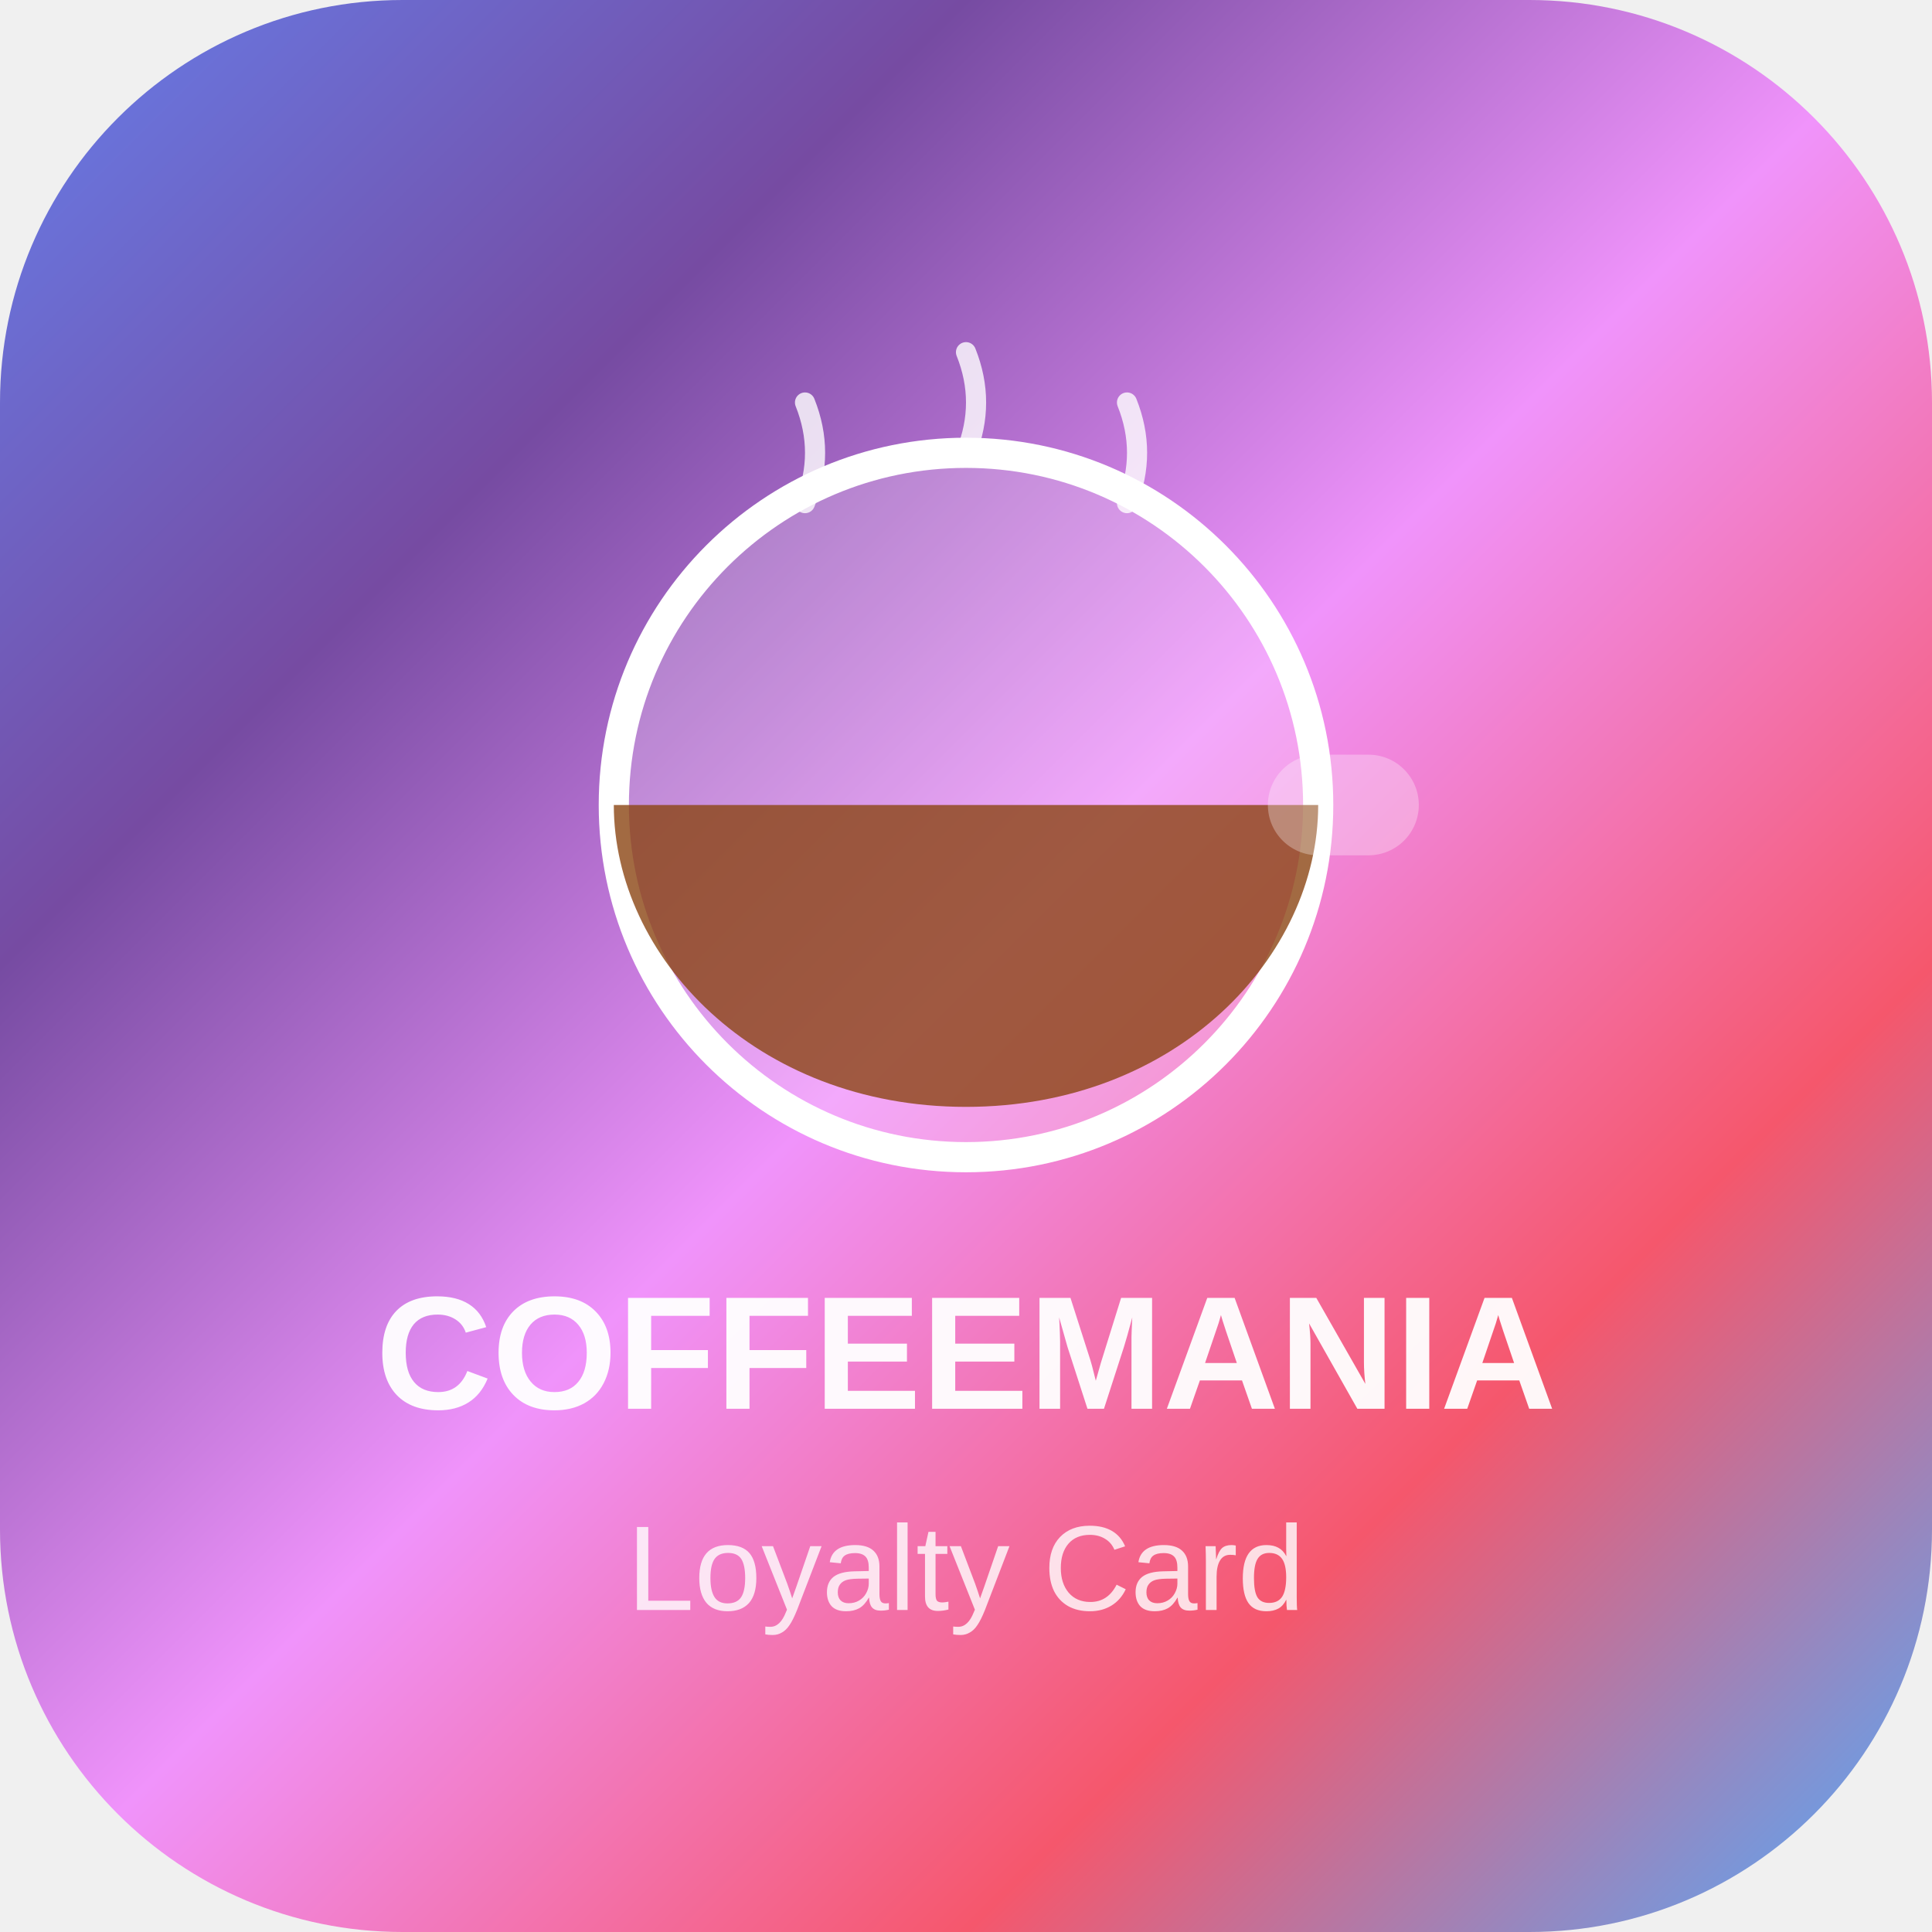
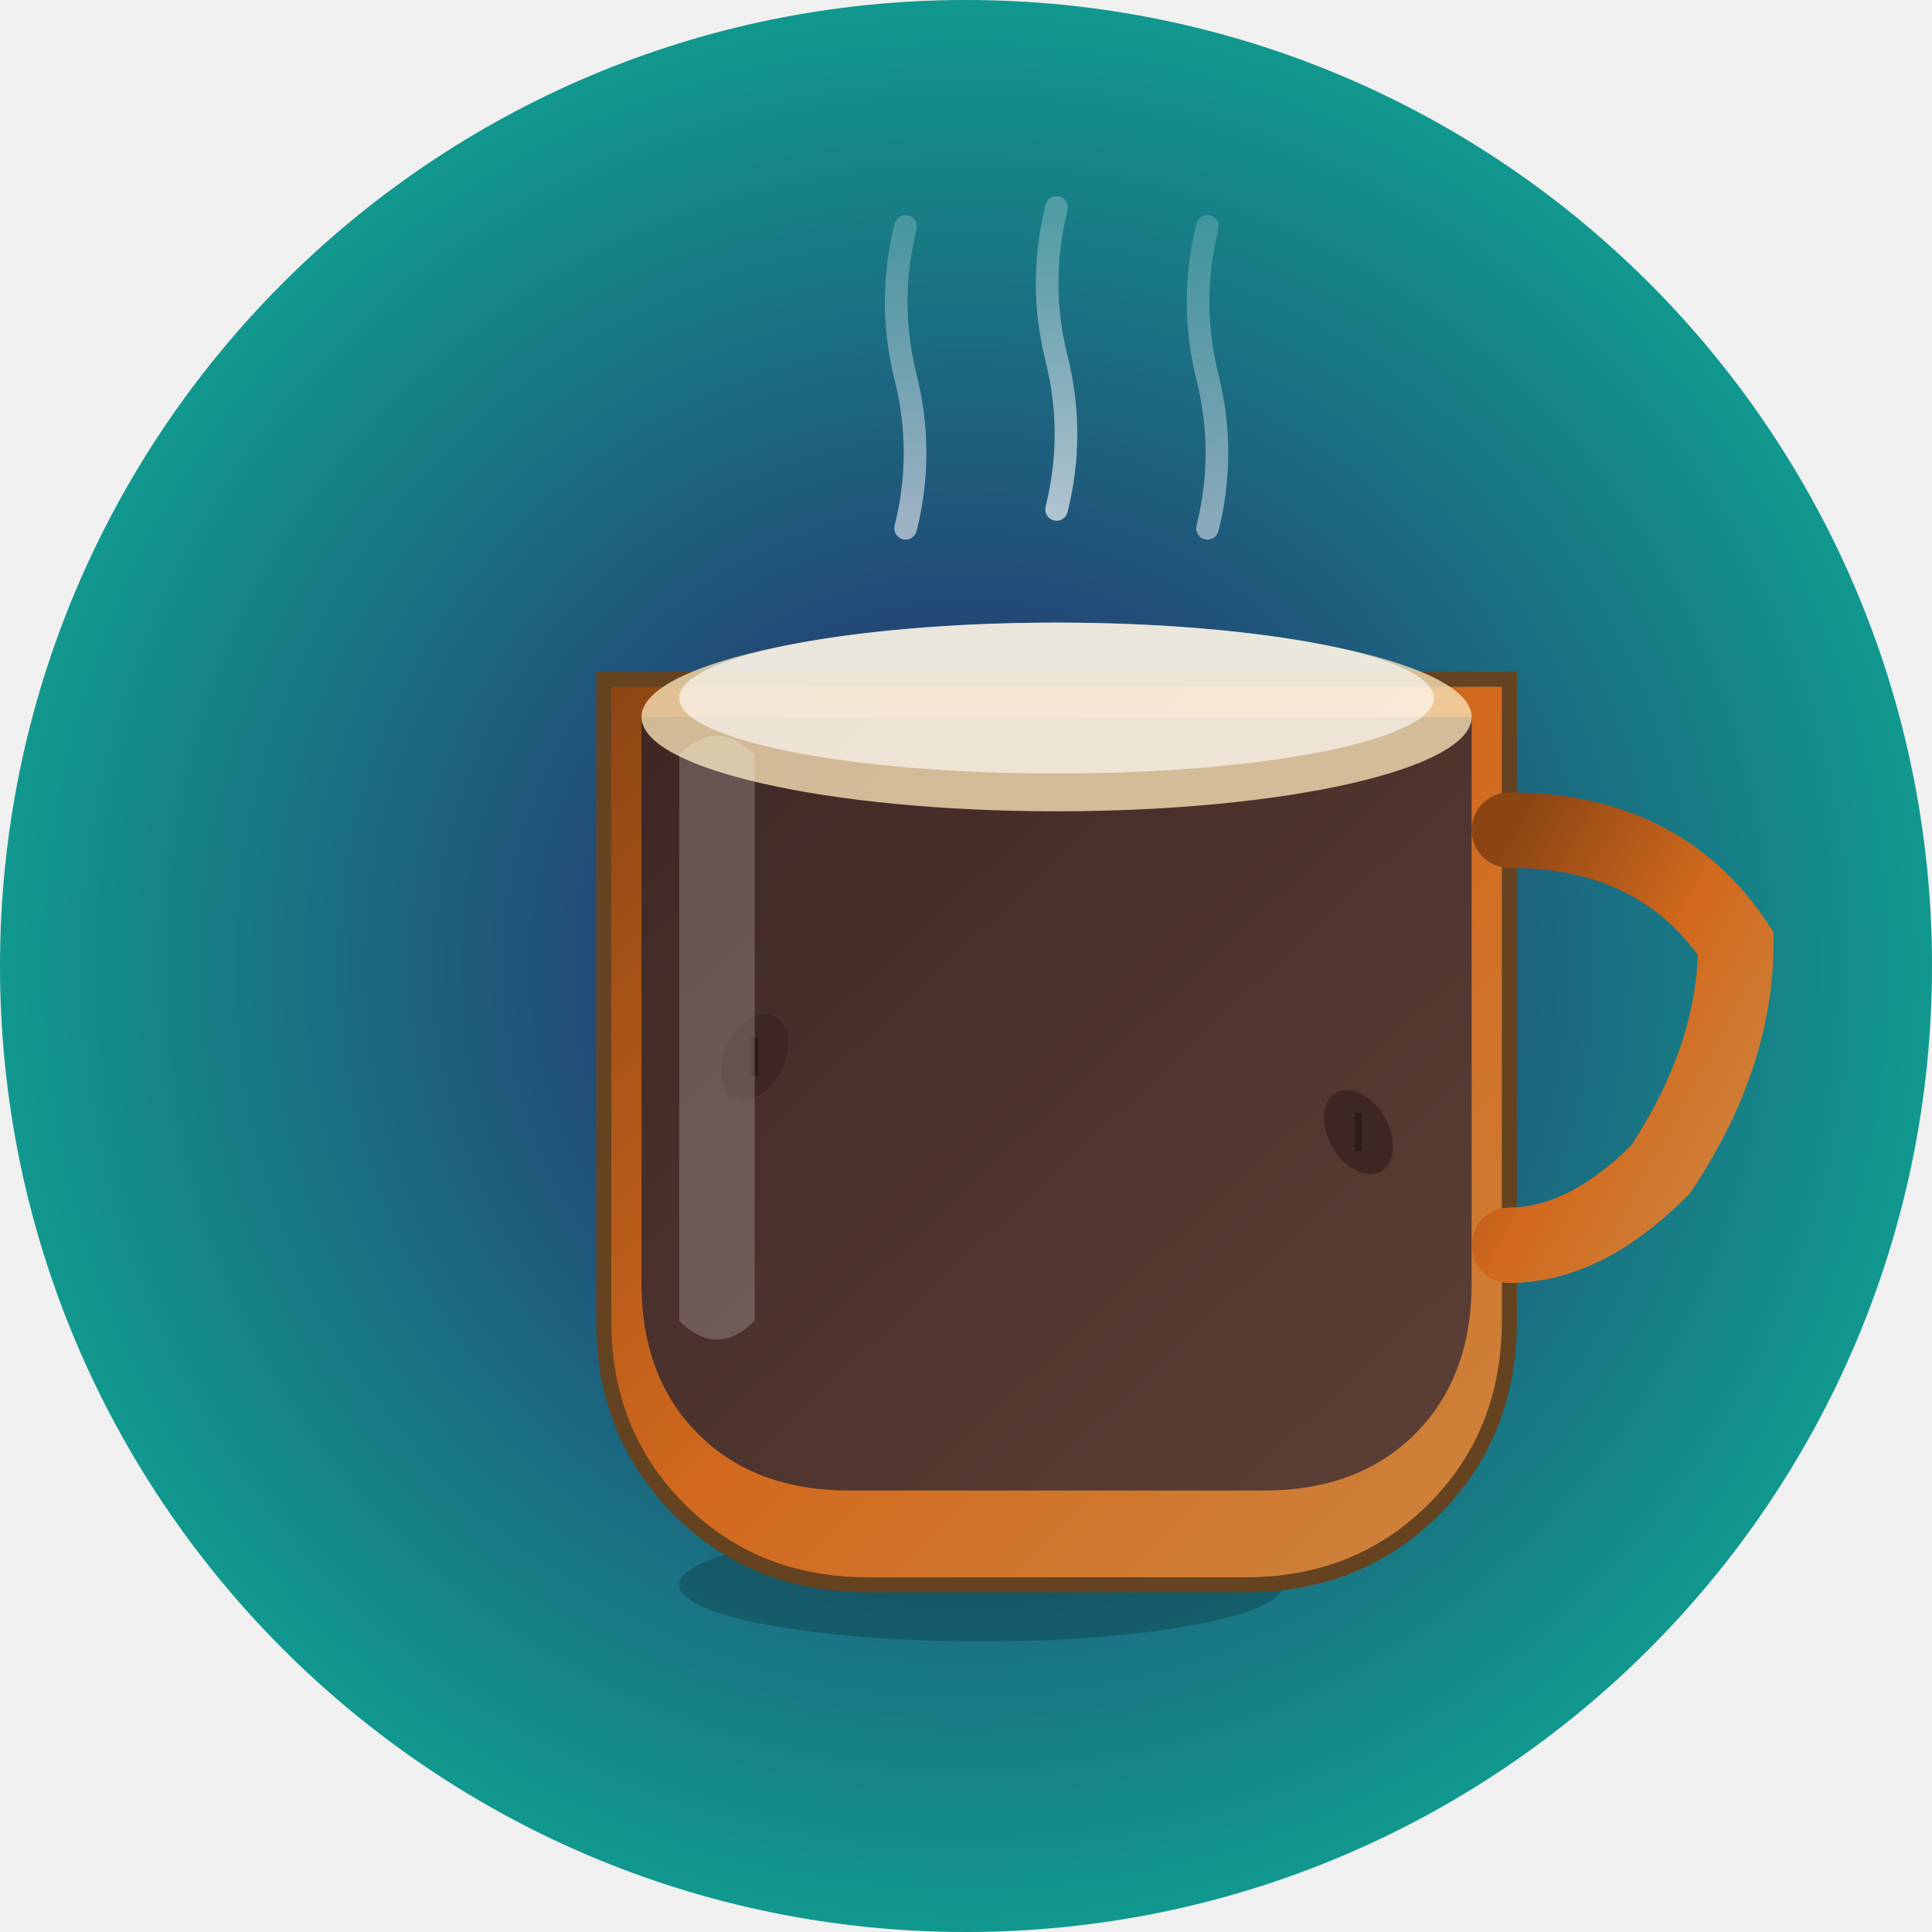
- <svg xmlns="http://www.w3.org/2000/svg" width="192" height="192" viewBox="0 0 192 192" fill="none">
-   <rect width="192" height="192" rx="40" fill="url(#gradient0_linear_1_1)" />
-   <circle cx="96" cy="80" r="35" fill="rgba(255,255,255,0.2)" stroke="white" stroke-width="3" />
-   <path d="M61 80 C 61 95, 75 110, 96 110 C 117 110, 131 95, 131 80" fill="rgba(139,69,19,0.8)" />
-   <rect x="126" y="75" width="15" height="10" rx="5" fill="rgba(255,255,255,0.3)" />
-   <path d="M80 50 Q 82 45 80 40" stroke="white" stroke-width="2" stroke-linecap="round" opacity="0.8" />
-   <path d="M96 45 Q 98 40 96 35" stroke="white" stroke-width="2" stroke-linecap="round" opacity="0.8" />
-   <path d="M112 50 Q 114 45 112 40" stroke="white" stroke-width="2" stroke-linecap="round" opacity="0.8" />
-   <text x="96" y="140" font-family="Arial, sans-serif" font-size="16" font-weight="bold" fill="white" text-anchor="middle" opacity="0.95">COFFEEMANIA</text>
-   <text x="96" y="160" font-family="Arial, sans-serif" font-size="12" font-weight="normal" fill="white" text-anchor="middle" opacity="0.8">Loyalty Card</text>
+ <svg xmlns="http://www.w3.org/2000/svg" width="512" height="512" viewBox="0 0 512 512">
  <defs>
-     <linearGradient id="gradient0_linear_1_1" x1="0" y1="0" x2="192" y2="192" gradientUnits="userSpaceOnUse">
-       <stop stop-color="#667eea" />
-       <stop offset="0.25" stop-color="#764ba2" />
-       <stop offset="0.5" stop-color="#f093fb" />
-       <stop offset="0.75" stop-color="#f5576c" />
-       <stop offset="1" stop-color="#4facfe" />
+     <linearGradient id="cupGradient" x1="0%" y1="0%" x2="100%" y2="100%">
+       <stop offset="0%" style="stop-color:#8B4513;stop-opacity:1" />
+       <stop offset="50%" style="stop-color:#D2691E;stop-opacity:1" />
+       <stop offset="100%" style="stop-color:#CD853F;stop-opacity:1" />
    </linearGradient>
+     <linearGradient id="coffeeGradient" x1="0%" y1="0%" x2="100%" y2="100%">
+       <stop offset="0%" style="stop-color:#3E2723;stop-opacity:1" />
+       <stop offset="100%" style="stop-color:#5D4037;stop-opacity:1" />
+     </linearGradient>
+     <linearGradient id="steamGradient" x1="0%" y1="100%" x2="0%" y2="0%">
+       <stop offset="0%" style="stop-color:#FFFFFF;stop-opacity:0.8" />
+       <stop offset="100%" style="stop-color:#FFFFFF;stop-opacity:0.3" />
+     </linearGradient>
+     <radialGradient id="backgroundGradient" cx="50%" cy="50%" r="50%">
+       <stop offset="0%" style="stop-color:#2d1b69;stop-opacity:1" />
+       <stop offset="100%" style="stop-color:#11998e;stop-opacity:1" />
+     </radialGradient>
  </defs>
+   <circle cx="256" cy="256" r="256" fill="url(#backgroundGradient)" />
+   <ellipse cx="260" cy="420" rx="80" ry="15" fill="#000000" opacity="0.2" />
+   <path d="M160 180 L160 350 Q160 380 180 400 Q200 420 230 420 L330 420 Q360 420 380 400 Q400 380 400 350 L400 180 Z" fill="url(#cupGradient)" stroke="#654321" stroke-width="4" />
+   <path d="M400 220 Q440 220 460 250 Q460 280 440 310 Q420 330 400 330" fill="none" stroke="url(#cupGradient)" stroke-width="20" stroke-linecap="round" />
+   <path d="M170 190 L170 340 Q170 365 185 380 Q200 395 225 395 L335 395 Q360 395 375 380 Q390 365 390 340 L390 190 Z" fill="url(#coffeeGradient)" />
+   <ellipse cx="280" cy="190" rx="110" ry="25" fill="#F5DEB3" opacity="0.8" />
+   <ellipse cx="280" cy="185" rx="100" ry="20" fill="#FFFFFF" opacity="0.6" />
+   <path d="M240 140 Q245 120 240 100 Q235 80 240 60" fill="none" stroke="url(#steamGradient)" stroke-width="6" stroke-linecap="round" opacity="0.7">
+     <animate attributeName="opacity" values="0.7;0.3;0.7" dur="2s" repeatCount="indefinite" />
+   </path>
+   <path d="M280 135 Q285 115 280 95 Q275 75 280 55" fill="none" stroke="url(#steamGradient)" stroke-width="6" stroke-linecap="round" opacity="0.8">
+     <animate attributeName="opacity" values="0.8;0.4;0.8" dur="2.5s" repeatCount="indefinite" />
+   </path>
+   <path d="M320 140 Q325 120 320 100 Q315 80 320 60" fill="none" stroke="url(#steamGradient)" stroke-width="6" stroke-linecap="round" opacity="0.6">
+     <animate attributeName="opacity" values="0.6;0.2;0.6" dur="3s" repeatCount="indefinite" />
+   </path>
+   <ellipse cx="200" cy="280" rx="8" ry="12" fill="#3E2723" transform="rotate(25 200 280)" />
+   <line x1="200" y1="275" x2="200" y2="285" stroke="#2E1B17" stroke-width="2" />
+   <ellipse cx="360" cy="300" rx="8" ry="12" fill="#3E2723" transform="rotate(-30 360 300)" />
+   <line x1="360" y1="295" x2="360" y2="305" stroke="#2E1B17" stroke-width="2" />
+   <path d="M180 200 Q190 190 200 200 L200 350 Q190 360 180 350 Z" fill="#FFFFFF" opacity="0.2" />
</svg>
